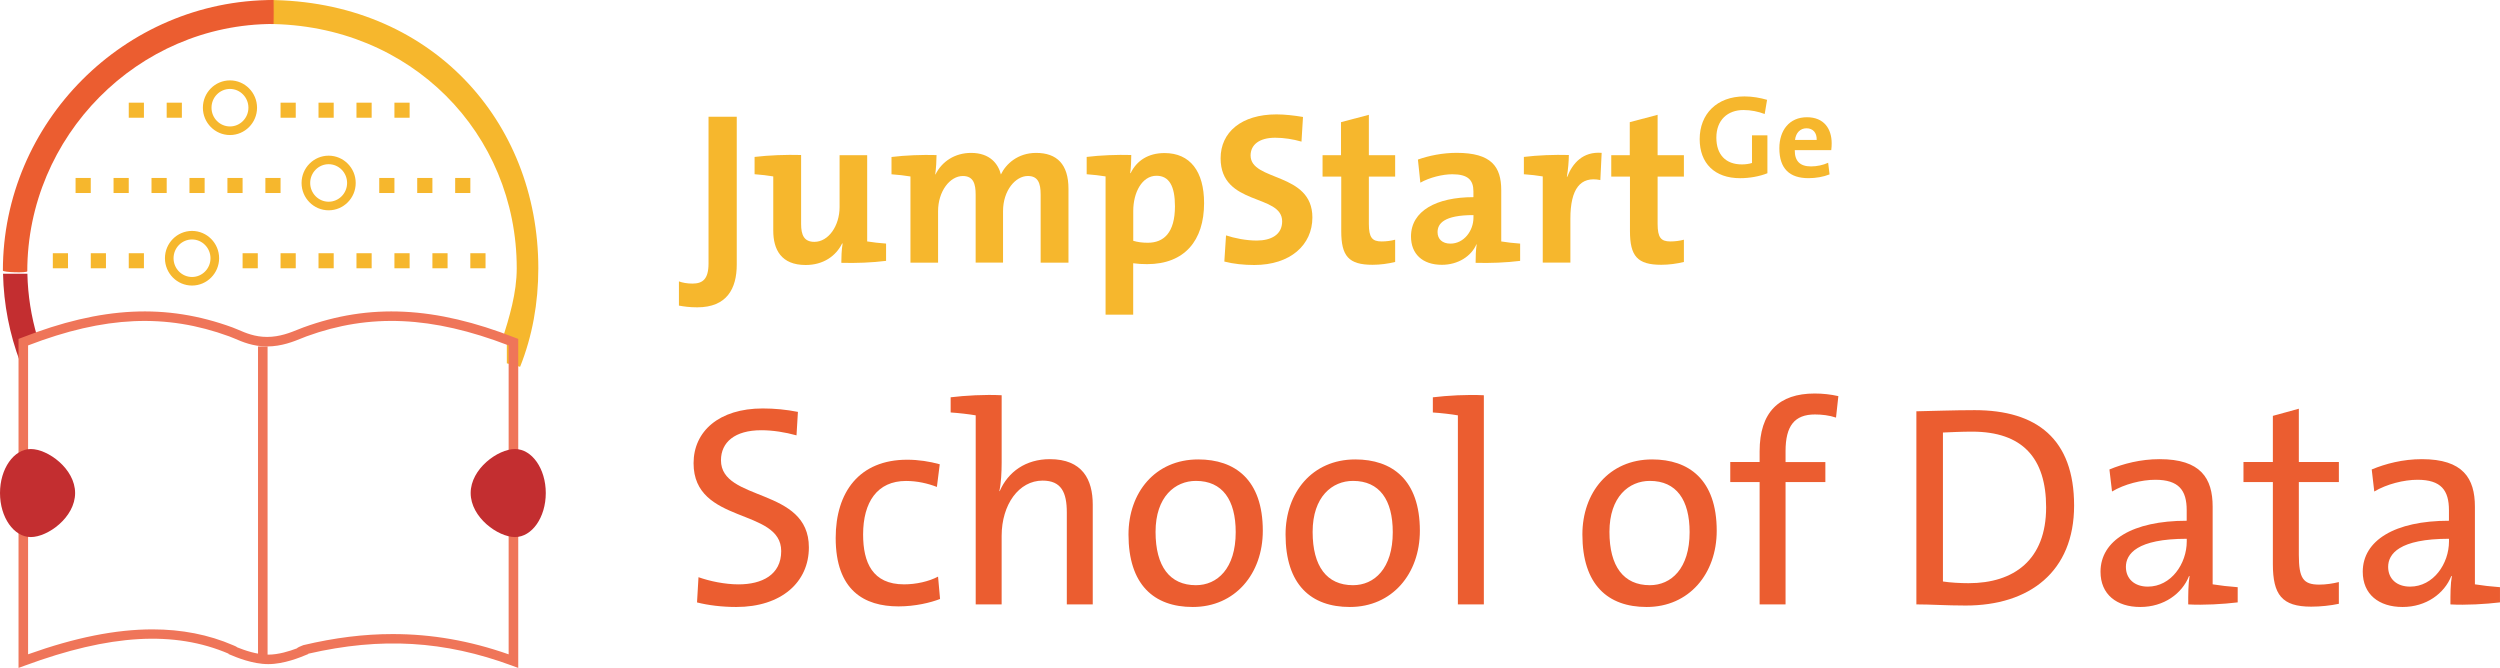
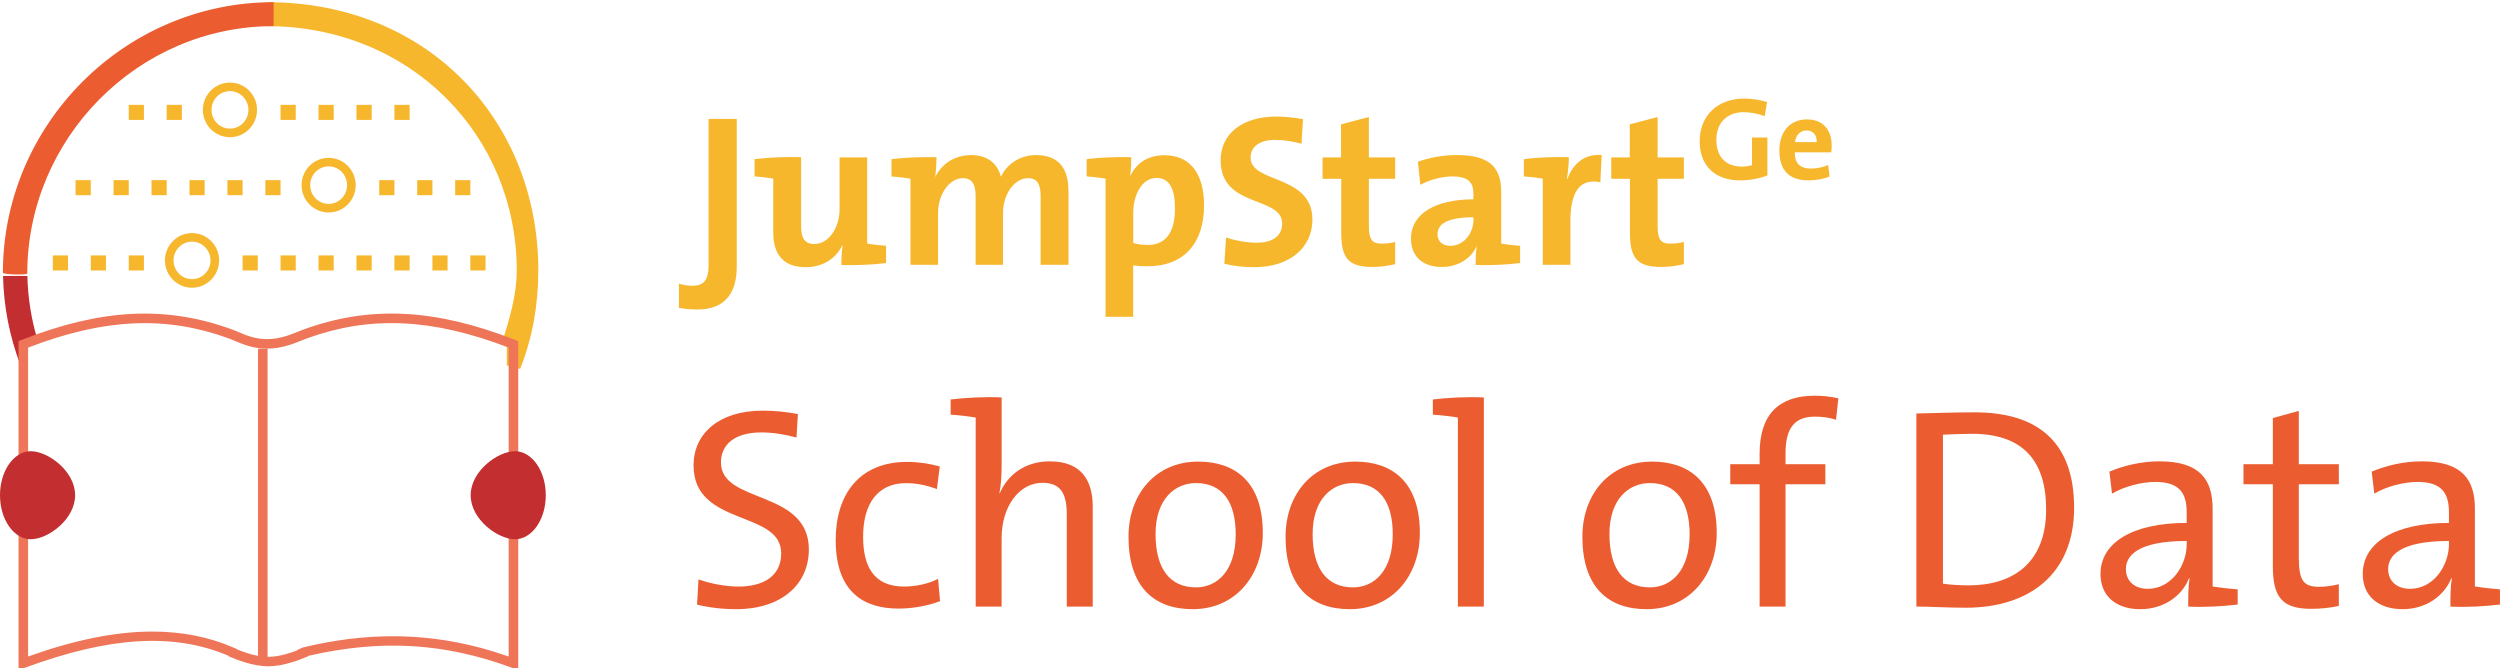
- <svg xmlns="http://www.w3.org/2000/svg" version="1.1" id="Layer_1" x="0px" y="0px" width="131px" height="35px" viewBox="28 7.5 131 35" enable-background="new 28 7.5 131 35" xml:space="preserve">
+ <svg xmlns="http://www.w3.org/2000/svg" version="1.1" id="Layer_1" x="0px" y="0px" width="131px" height="35px" viewBox="0 0 131 35" enable-background="new 0 0 131 35" xml:space="preserve">
  <g>
    <g>
      <g>
        <g>
-           <path fill="#F6B72D" d="M64.535,23.604c-0.413,0-0.698-0.044-0.959-0.09v-1.269c0.183,0.069,0.433,0.115,0.707,0.115      c0.535,0,0.844-0.229,0.844-1.054v-7.689h1.479v7.745C66.606,22.619,66.092,23.604,64.535,23.604z" />
-           <path fill="#F6B72D" d="M72.085,21.272c0-0.261,0.012-0.688,0.068-1.007l-0.023-0.011c-0.331,0.667-0.991,1.132-1.914,1.132      c-1.287,0-1.697-0.815-1.697-1.801v-2.841c-0.272-0.046-0.649-0.092-0.979-0.115v-0.906c0.752-0.09,1.652-0.123,2.438-0.101      v3.612c0,0.588,0.159,0.939,0.695,0.939c0.74,0,1.321-0.838,1.321-1.823v-2.717h1.446v4.518c0.274,0.044,0.66,0.091,0.99,0.113      v0.905C73.714,21.261,72.837,21.295,72.085,21.272z" />
-           <path fill="#F6B72D" d="M82.53,21.261v-3.566c0-0.6-0.137-0.973-0.671-0.973c-0.638,0-1.3,0.748-1.3,1.845v2.695h-1.435v-3.566      c0-0.555-0.114-0.973-0.672-0.973c-0.671,0-1.297,0.792-1.297,1.845v2.695h-1.447v-4.516c-0.274-0.046-0.66-0.092-0.993-0.114      v-0.907c0.719-0.09,1.607-0.122,2.36-0.101c0,0.271-0.024,0.691-0.069,1.018h0.012c0.341-0.689,1.024-1.131,1.868-1.131      c1.002,0,1.425,0.589,1.561,1.131c0.262-0.553,0.888-1.131,1.845-1.131c1.093,0,1.696,0.6,1.696,1.88v3.871h-1.457v0H82.53z" />
-           <path fill="#F6B72D" d="M84.942,16.63v-0.907c0.718-0.089,1.585-0.122,2.336-0.101c0,0.281-0.012,0.657-0.056,0.951h0.023      c0.319-0.657,0.922-1.053,1.776-1.053c1.343,0,2.073,0.962,2.073,2.626c0,1.958-1.024,3.195-2.985,3.195      c-0.273,0-0.49-0.013-0.73-0.047v2.695h-1.447v-7.245C85.662,16.699,85.274,16.653,84.942,16.63z M88.601,16.71      c-0.763,0-1.219,0.883-1.219,1.845v1.563c0.227,0.068,0.467,0.102,0.762,0.102c0.834,0,1.424-0.521,1.424-1.913      C89.568,17.253,89.263,16.71,88.601,16.71z" />
-           <path fill="#F6B72D" d="M93.726,21.386c-0.548,0-1.095-0.057-1.571-0.181l0.089-1.371c0.434,0.146,1.049,0.271,1.608,0.271      c0.751,0,1.333-0.304,1.333-1.006c0-1.46-3.225-0.792-3.225-3.306c0-1.359,1.083-2.299,2.929-2.299      c0.432,0,0.932,0.057,1.388,0.135l-0.079,1.292c-0.432-0.125-0.909-0.204-1.379-0.204c-0.854,0-1.288,0.385-1.288,0.929      c0,1.371,3.238,0.86,3.238,3.25C96.769,20.332,95.615,21.386,93.726,21.386z" />
-           <path fill="#F6B72D" d="M99.922,21.375c-1.254,0-1.641-0.454-1.641-1.767v-2.854h-0.979v-1.121h0.967v-1.732l1.459-0.385v2.117      h1.378v1.121h-1.378v2.469c0,0.726,0.172,0.929,0.672,0.929c0.238,0,0.501-0.035,0.706-0.092v1.167      C100.741,21.317,100.323,21.375,99.922,21.375z" />
-           <path fill="#F6B72D" d="M105.322,21.272c0-0.327,0.01-0.667,0.055-0.962l-0.011-0.011c-0.273,0.633-0.97,1.077-1.812,1.077      c-1.025,0-1.618-0.578-1.618-1.484c0-1.349,1.345-2.061,3.271-2.061v-0.306c0-0.589-0.285-0.894-1.105-0.894      c-0.513,0-1.197,0.17-1.676,0.441l-0.127-1.211c0.57-0.204,1.299-0.352,2.029-0.352c1.824,0,2.337,0.725,2.337,1.959v2.684      c0.271,0.045,0.659,0.09,0.99,0.113v0.905C106.938,21.261,106.062,21.295,105.322,21.272z M105.209,18.771      c-1.538,0-1.881,0.44-1.881,0.894c0,0.361,0.249,0.601,0.672,0.601c0.718,0,1.209-0.68,1.209-1.36V18.771z" />
-           <path fill="#F6B72D" d="M110.103,16.766h0.021c0.276-0.714,0.822-1.334,1.803-1.257l-0.069,1.426      c-1.049-0.215-1.57,0.464-1.57,2.027v2.298h-1.448v-4.516c-0.274-0.046-0.659-0.092-0.989-0.114v-0.907      c0.715-0.09,1.596-0.122,2.357-0.101C110.206,15.917,110.172,16.37,110.103,16.766z" />
-           <path fill="#F6B72D" d="M115.051,21.375c-1.252,0-1.641-0.454-1.641-1.767v-2.854h-0.98v-1.121h0.97v-1.732l1.459-0.385v2.117      h1.377v1.121h-1.377v2.469c0,0.726,0.171,0.929,0.673,0.929c0.238,0,0.5-0.035,0.704-0.092v1.167      C115.871,21.317,115.45,21.375,115.051,21.375z" />
+           <path fill="#F6B72D" d="M36.535,16.218c-0.413,0-0.698-0.043-0.959-0.09v-1.269c0.183,0.069,0.433,0.114,0.707,0.114      c0.535,0,0.844-0.229,0.844-1.053V6.231h1.479v7.744C38.605,15.233,38.092,16.218,36.535,16.218z" />
+           <path fill="#F6B72D" d="M44.085,13.886c0-0.261,0.013-0.688,0.067-1.006l-0.022-0.012C43.799,13.535,43.139,14,42.216,14      c-1.286,0-1.696-0.814-1.696-1.801V9.358c-0.272-0.046-0.649-0.092-0.979-0.115V8.337c0.752-0.09,1.651-0.123,2.438-0.101v3.612      c0,0.588,0.158,0.938,0.694,0.938c0.74,0,1.321-0.838,1.321-1.823V8.247h1.445v4.518c0.274,0.045,0.66,0.092,0.99,0.113v0.905      C45.714,13.875,44.837,13.909,44.085,13.886z" />
+           <path fill="#F6B72D" d="M54.529,13.875v-3.566c0-0.6-0.137-0.973-0.67-0.973c-0.639,0-1.301,0.748-1.301,1.844v2.695h-1.435      v-3.565c0-0.555-0.114-0.973-0.672-0.973c-0.671,0-1.298,0.792-1.298,1.845v2.694h-1.446V9.361      c-0.274-0.046-0.66-0.092-0.993-0.114V8.34c0.719-0.09,1.607-0.122,2.36-0.101c0,0.271-0.024,0.691-0.069,1.018h0.012      c0.342-0.689,1.024-1.131,1.869-1.131c1.002,0,1.424,0.589,1.561,1.131c0.262-0.553,0.888-1.131,1.845-1.131      c1.093,0,1.696,0.6,1.696,1.88v3.871h-1.457l0,0h-0.002V13.875z" />
+           <path fill="#F6B72D" d="M56.941,9.244V8.337c0.719-0.089,1.586-0.122,2.336-0.101c0,0.281-0.012,0.657-0.055,0.951h0.022      c0.319-0.657,0.922-1.053,1.776-1.053c1.343,0,2.072,0.962,2.072,2.626c0,1.957-1.023,3.194-2.984,3.194      c-0.273,0-0.49-0.013-0.73-0.047v2.695h-1.447V9.358C57.662,9.313,57.273,9.267,56.941,9.244z M60.602,9.324      c-0.764,0-1.22,0.883-1.22,1.845v1.563c0.228,0.067,0.468,0.102,0.763,0.102c0.834,0,1.424-0.521,1.424-1.913      C61.568,9.867,61.264,9.324,60.602,9.324z" />
+           <path fill="#F6B72D" d="M65.727,14c-0.549,0-1.096-0.057-1.572-0.181l0.09-1.371c0.434,0.146,1.049,0.271,1.607,0.271      c0.752,0,1.334-0.305,1.334-1.006c0-1.46-3.226-0.793-3.226-3.307c0-1.359,1.083-2.299,2.929-2.299      c0.432,0,0.932,0.057,1.389,0.135l-0.079,1.292c-0.433-0.125-0.909-0.204-1.38-0.204c-0.854,0-1.287,0.385-1.287,0.929      c0,1.371,3.238,0.86,3.238,3.25C68.77,12.946,67.615,14,65.727,14z" />
+           <path fill="#F6B72D" d="M71.922,13.989c-1.254,0-1.641-0.454-1.641-1.768V9.368h-0.979V8.247h0.968V6.515l1.459-0.385v2.117      h1.377v1.121h-1.377v2.469c0,0.727,0.172,0.93,0.672,0.93c0.238,0,0.5-0.035,0.705-0.092v1.166      C72.741,13.931,72.323,13.989,71.922,13.989z" />
+           <path fill="#F6B72D" d="M77.322,13.886c0-0.326,0.01-0.666,0.055-0.961l-0.011-0.012c-0.273,0.633-0.97,1.077-1.812,1.077      c-1.025,0-1.619-0.578-1.619-1.483c0-1.35,1.346-2.062,3.271-2.062v-0.306c0-0.589-0.285-0.894-1.105-0.894      c-0.513,0-1.196,0.17-1.676,0.441l-0.127-1.211c0.57-0.204,1.299-0.352,2.029-0.352c1.824,0,2.337,0.725,2.337,1.959v2.685      c0.271,0.045,0.659,0.09,0.989,0.113v0.904C78.938,13.875,78.062,13.909,77.322,13.886z M77.209,11.386      c-1.538,0-1.881,0.439-1.881,0.894c0,0.36,0.249,0.601,0.672,0.601c0.718,0,1.209-0.68,1.209-1.359V11.386z" />
+           <path fill="#F6B72D" d="M82.104,9.38h0.021c0.276-0.714,0.821-1.334,1.803-1.257l-0.069,1.426      c-1.049-0.215-1.569,0.464-1.569,2.027v2.298H80.84V9.358c-0.273-0.046-0.658-0.092-0.988-0.114V8.337      c0.715-0.09,1.596-0.122,2.356-0.101C82.206,8.531,82.172,8.984,82.104,9.38z" />
+           <path fill="#F6B72D" d="M87.051,13.989c-1.252,0-1.641-0.454-1.641-1.768V9.368h-0.98V8.247H85.4V6.515l1.459-0.385v2.117h1.377      v1.121h-1.377v2.469c0,0.727,0.171,0.93,0.673,0.93c0.237,0,0.5-0.035,0.704-0.092v1.166      C87.871,13.931,87.45,13.989,87.051,13.989z" />
        </g>
      </g>
-       <path fill="#F6B72D" d="M120.47,13.474c-0.337-0.128-0.721-0.209-1.111-0.209c-0.827,0-1.422,0.519-1.422,1.449    c0,0.882,0.484,1.401,1.335,1.401c0.198,0,0.371-0.025,0.533-0.074v-1.449h0.807v1.986c-0.417,0.166-0.931,0.259-1.432,0.259    c-1.328,0-2.117-0.777-2.117-2.047c0-1.309,0.893-2.238,2.346-2.238c0.415,0,0.822,0.073,1.185,0.179L120.47,13.474z" />
-       <path fill="#F6B72D" d="M123.957,15.368h-1.911c-0.006,0.574,0.276,0.852,0.85,0.852c0.305,0,0.634-0.068,0.899-0.191l0.074,0.609    c-0.328,0.131-0.72,0.198-1.104,0.198c-0.98,0-1.527-0.487-1.527-1.566c0-0.938,0.521-1.627,1.446-1.627    c0.897,0,1.296,0.61,1.296,1.368C123.98,15.115,123.975,15.239,123.957,15.368z M122.66,14.222c-0.329,0-0.559,0.241-0.601,0.611    h1.136C123.206,14.45,122.996,14.222,122.66,14.222z" />
+       <path fill="#F6B72D" d="M92.47,6.088c-0.337-0.128-0.721-0.209-1.11-0.209c-0.827,0-1.422,0.519-1.422,1.449    c0,0.882,0.483,1.401,1.334,1.401c0.198,0,0.371-0.025,0.533-0.074V7.206h0.807v1.986c-0.416,0.166-0.93,0.259-1.432,0.259    c-1.328,0-2.117-0.777-2.117-2.047c0-1.309,0.894-2.238,2.347-2.238c0.415,0,0.821,0.073,1.185,0.179L92.47,6.088z" />
+       <path fill="#F6B72D" d="M95.957,7.982h-1.911c-0.006,0.574,0.276,0.852,0.851,0.852c0.305,0,0.634-0.068,0.898-0.19l0.074,0.608    c-0.328,0.131-0.721,0.198-1.104,0.198c-0.98,0-1.527-0.487-1.527-1.566c0-0.938,0.521-1.627,1.445-1.627    c0.897,0,1.297,0.61,1.297,1.368C95.98,7.729,95.975,7.854,95.957,7.982z M94.66,6.836c-0.329,0-0.559,0.241-0.602,0.611h1.137    C95.206,7.064,94.996,6.836,94.66,6.836z" />
    </g>
    <g>
      <g>
-         <path fill="#EB5D30" d="M66.58,39.306c-0.742,0-1.466-0.089-2.056-0.239l0.077-1.322c0.589,0.21,1.389,0.376,2.099,0.376     c1.223,0,2.235-0.496,2.235-1.743c0-2.28-4.592-1.381-4.592-4.606c0-1.666,1.329-2.869,3.625-2.869c0.62,0,1.238,0.06,1.843,0.18     l-0.074,1.23c-0.59-0.164-1.24-0.269-1.844-0.269c-1.39,0-2.114,0.631-2.114,1.574c0,2.192,4.606,1.396,4.606,4.564     C70.386,38,68.952,39.306,66.58,39.306z" />
-         <path fill="#EB5D30" d="M75.082,39.275c-1.797,0-3.292-0.841-3.292-3.586c0-2.404,1.239-4.1,3.747-4.1     c0.589,0,1.179,0.092,1.706,0.239l-0.15,1.188c-0.468-0.183-1.028-0.314-1.616-0.314c-1.51,0-2.25,1.109-2.25,2.805     c0,1.456,0.482,2.613,2.144,2.613c0.634,0,1.298-0.15,1.783-0.405l0.105,1.171C76.759,39.08,75.959,39.275,75.082,39.275z" />
-         <path fill="#EB5D30" d="M77.814,29.113v-0.795c0.755-0.092,1.797-0.153,2.673-0.107v3.529c0,0.479-0.03,1.094-0.12,1.485     l0.015,0.017c0.439-1.023,1.375-1.682,2.628-1.682c1.708,0,2.25,1.066,2.25,2.386v5.225h-1.359v-4.819     c0-1.051-0.288-1.668-1.27-1.668c-1.237,0-2.145,1.246-2.145,2.9v3.587h-1.359v-9.907C78.767,29.202,78.252,29.143,77.814,29.113     z" />
-         <path fill="#EB5D30" d="M90.5,39.306c-2.038,0-3.367-1.172-3.367-3.799c0-2.189,1.389-3.933,3.655-3.933     c1.919,0,3.383,1.053,3.383,3.739C94.171,37.564,92.722,39.306,90.5,39.306z M90.666,32.699c-1.087,0-2.115,0.825-2.115,2.673     c0,1.803,0.743,2.792,2.115,2.792c1.119,0,2.085-0.871,2.085-2.778C92.751,33.69,92.055,32.699,90.666,32.699z" />
-         <path fill="#EB5D30" d="M98.732,39.306c-2.039,0-3.369-1.172-3.369-3.799c0-2.189,1.389-3.933,3.654-3.933     c1.918,0,3.384,1.053,3.384,3.739C102.401,37.564,100.952,39.306,98.732,39.306z M98.897,32.699     c-1.087,0-2.115,0.825-2.115,2.673c0,1.803,0.741,2.792,2.115,2.792c1.117,0,2.084-0.871,2.084-2.778     C100.981,33.69,100.286,32.699,98.897,32.699z" />
-         <path fill="#EB5D30" d="M105.753,39.171h-1.36v-9.907c-0.362-0.062-0.876-0.121-1.312-0.15v-0.795     c0.755-0.092,1.798-0.153,2.673-0.107V39.171z" />
-         <path fill="#EB5D30" d="M114.285,39.306c-2.04,0-3.368-1.172-3.368-3.799c0-2.189,1.389-3.933,3.656-3.933     c1.917,0,3.383,1.053,3.383,3.739C117.956,37.564,116.506,39.306,114.285,39.306z M114.452,32.699     c-1.09,0-2.117,0.825-2.117,2.673c0,1.803,0.741,2.792,2.117,2.792c1.117,0,2.084-0.871,2.084-2.778     C116.536,33.69,115.842,32.699,114.452,32.699z" />
-         <path fill="#EB5D30" d="M124.207,29.382c-0.348-0.118-0.74-0.164-1.104-0.164c-1.071,0-1.54,0.6-1.54,1.921v0.572h2.086v1.05     h-2.086v6.41h-1.359v-6.41h-1.538v-1.052h1.538v-0.554c0-2.058,1.013-3.035,2.885-3.035c0.425,0,0.833,0.045,1.241,0.137     L124.207,29.382z" />
-         <path fill="#EB5D30" d="M131.002,39.23c-1.028,0-1.828-0.06-2.584-0.06V29.052c0.784-0.014,1.933-0.06,3.053-0.06     c3.263,0,5.212,1.516,5.212,4.999C136.683,37.46,134.34,39.23,131.002,39.23z M131.334,30.118c-0.527,0-1.147,0.029-1.524,0.046     v7.806c0.377,0.06,0.936,0.089,1.343,0.089c2.388,0,4.064-1.23,4.064-3.976C135.217,31.499,133.977,30.118,131.334,30.118z" />
-         <path fill="#EB5D30" d="M142.662,39.171c0-0.526,0-1.066,0.072-1.485h-0.029c-0.361,0.916-1.313,1.62-2.555,1.62     c-1.24,0-2.083-0.661-2.083-1.846c0-1.639,1.676-2.673,4.516-2.673v-0.554c0-1.037-0.408-1.593-1.646-1.593     c-0.71,0-1.615,0.226-2.267,0.615l-0.136-1.155c0.726-0.301,1.631-0.54,2.629-0.54c2.16,0,2.78,1.005,2.78,2.49v4.069     c0.361,0.06,0.874,0.119,1.312,0.15v0.796C144.502,39.157,143.461,39.217,142.662,39.171z M142.586,35.732     c-2.613,0-3.189,0.798-3.189,1.472c0,0.629,0.455,1.035,1.148,1.035c1.224,0,2.041-1.201,2.041-2.37V35.732z" />
-         <path fill="#EB5D30" d="M149.107,39.289c-1.539,0-2.009-0.629-2.009-2.237v-4.291h-1.54v-1.052h1.54v-2.418l1.361-0.374v2.792     h2.098v1.052h-2.098v3.812c0,1.23,0.226,1.561,1.07,1.561c0.349,0,0.727-0.059,1.027-0.134v1.139     C150.136,39.23,149.592,39.289,149.107,39.289z" />
-         <path fill="#EB5D30" d="M156.402,39.171c0-0.526,0-1.066,0.076-1.485h-0.031c-0.363,0.916-1.315,1.62-2.553,1.62     c-1.239,0-2.086-0.661-2.086-1.846c0-1.639,1.678-2.673,4.517-2.673v-0.554c0-1.037-0.408-1.593-1.647-1.593     c-0.71,0-1.616,0.226-2.266,0.615l-0.134-1.155c0.723-0.301,1.631-0.54,2.628-0.54c2.159,0,2.779,1.005,2.779,2.49v4.069     c0.362,0.06,0.876,0.119,1.314,0.15v0.796C158.244,39.157,157.203,39.217,156.402,39.171z M156.327,35.732     c-2.614,0-3.188,0.798-3.188,1.472c0,0.629,0.454,1.035,1.148,1.035c1.225,0,2.04-1.201,2.04-2.37V35.732z" />
+         <path fill="#EB5D30" d="M38.58,31.921c-0.742,0-1.466-0.09-2.056-0.24l0.077-1.321c0.589,0.21,1.389,0.376,2.099,0.376     c1.223,0,2.235-0.496,2.235-1.743c0-2.28-4.593-1.381-4.593-4.606c0-1.666,1.329-2.869,3.625-2.869     c0.62,0,1.238,0.061,1.843,0.181l-0.074,1.229c-0.59-0.164-1.239-0.269-1.844-0.269c-1.39,0-2.114,0.631-2.114,1.574     c0,2.192,4.606,1.396,4.606,4.563C42.386,30.614,40.952,31.921,38.58,31.921z" />
+         <path fill="#EB5D30" d="M47.082,31.89c-1.797,0-3.292-0.842-3.292-3.586c0-2.404,1.239-4.101,3.747-4.101     c0.589,0,1.179,0.093,1.706,0.239l-0.15,1.188c-0.468-0.183-1.028-0.313-1.616-0.313c-1.51,0-2.25,1.108-2.25,2.805     c0,1.456,0.482,2.613,2.145,2.613c0.634,0,1.298-0.15,1.783-0.405l0.104,1.171C48.759,31.694,47.959,31.89,47.082,31.89z" />
+         <path fill="#EB5D30" d="M49.814,21.728v-0.795c0.754-0.092,1.797-0.153,2.672-0.107v3.529c0,0.479-0.029,1.094-0.119,1.484     l0.015,0.018c0.438-1.023,1.375-1.682,2.628-1.682c1.708,0,2.25,1.065,2.25,2.386v5.225H55.9v-4.819     c0-1.051-0.287-1.668-1.27-1.668c-1.236,0-2.145,1.246-2.145,2.9v3.587h-1.359v-9.907C50.768,21.816,50.252,21.757,49.814,21.728     z" />
+         <path fill="#EB5D30" d="M62.5,31.921c-2.038,0-3.367-1.173-3.367-3.8c0-2.188,1.389-3.933,3.655-3.933     c1.919,0,3.383,1.053,3.383,3.738C66.171,30.179,64.723,31.921,62.5,31.921z M62.666,25.313c-1.087,0-2.115,0.824-2.115,2.673     c0,1.803,0.743,2.792,2.115,2.792c1.119,0,2.085-0.871,2.085-2.778C64.751,26.304,64.055,25.313,62.666,25.313z" />
+         <path fill="#EB5D30" d="M70.732,31.921c-2.039,0-3.369-1.173-3.369-3.8c0-2.188,1.389-3.933,3.654-3.933     c1.918,0,3.383,1.053,3.383,3.738C74.4,30.179,72.952,31.921,70.732,31.921z M70.896,25.313c-1.086,0-2.114,0.824-2.114,2.673     c0,1.803,0.741,2.792,2.114,2.792c1.117,0,2.084-0.871,2.084-2.778C72.98,26.304,72.286,25.313,70.896,25.313z" />
+         <path fill="#EB5D30" d="M77.753,31.785h-1.36v-9.907c-0.361-0.062-0.875-0.121-1.312-0.149v-0.796     c0.755-0.092,1.798-0.152,2.673-0.106L77.753,31.785L77.753,31.785z" />
+         <path fill="#EB5D30" d="M86.285,31.921c-2.04,0-3.368-1.173-3.368-3.8c0-2.188,1.39-3.933,3.656-3.933     c1.917,0,3.383,1.053,3.383,3.738C89.956,30.179,88.506,31.921,86.285,31.921z M86.452,25.313c-1.091,0-2.117,0.824-2.117,2.673     c0,1.803,0.741,2.792,2.117,2.792c1.116,0,2.084-0.871,2.084-2.778C88.536,26.304,87.842,25.313,86.452,25.313z" />
+         <path fill="#EB5D30" d="M96.207,21.996c-0.348-0.118-0.74-0.164-1.104-0.164c-1.071,0-1.541,0.601-1.541,1.921v0.572h2.086v1.05     h-2.086v6.41h-1.358v-6.41h-1.538v-1.052h1.538V23.77c0-2.058,1.013-3.035,2.885-3.035c0.425,0,0.833,0.045,1.241,0.137     L96.207,21.996z" />
+         <path fill="#EB5D30" d="M103.002,31.845c-1.027,0-1.828-0.061-2.584-0.061V21.666c0.784-0.014,1.934-0.06,3.053-0.06     c3.264,0,5.213,1.516,5.213,4.999C108.684,30.074,106.34,31.845,103.002,31.845z M103.334,22.732     c-0.527,0-1.146,0.028-1.523,0.046v7.806c0.377,0.061,0.936,0.089,1.342,0.089c2.389,0,4.064-1.229,4.064-3.976     C107.217,24.113,105.977,22.732,103.334,22.732z" />
+         <path fill="#EB5D30" d="M114.662,31.785c0-0.526,0-1.065,0.072-1.485h-0.029c-0.361,0.916-1.312,1.621-2.555,1.621     c-1.24,0-2.084-0.662-2.084-1.847c0-1.639,1.677-2.673,4.517-2.673v-0.555c0-1.036-0.408-1.592-1.646-1.592     c-0.711,0-1.615,0.226-2.268,0.614l-0.136-1.155c0.726-0.301,1.631-0.539,2.629-0.539c2.16,0,2.78,1.004,2.78,2.489v4.069     c0.361,0.06,0.873,0.119,1.312,0.15v0.795C116.502,31.771,115.461,31.831,114.662,31.785z M114.586,28.347     c-2.613,0-3.189,0.798-3.189,1.472c0,0.629,0.455,1.035,1.148,1.035c1.225,0,2.041-1.201,2.041-2.37V28.347z" />
+         <path fill="#EB5D30" d="M121.107,31.903c-1.539,0-2.01-0.629-2.01-2.237v-4.291h-1.539v-1.052h1.539v-2.418l1.361-0.374v2.792     h2.098v1.052h-2.098v3.812c0,1.229,0.227,1.561,1.07,1.561c0.349,0,0.727-0.059,1.027-0.134v1.139     C122.136,31.845,121.592,31.903,121.107,31.903z" />
+         <path fill="#EB5D30" d="M128.402,31.785c0-0.526,0-1.065,0.076-1.485h-0.031c-0.363,0.916-1.315,1.621-2.553,1.621     c-1.239,0-2.086-0.662-2.086-1.847c0-1.639,1.678-2.673,4.517-2.673v-0.555c0-1.036-0.408-1.592-1.647-1.592     c-0.71,0-1.615,0.226-2.266,0.614l-0.135-1.155c0.724-0.301,1.632-0.539,2.629-0.539c2.158,0,2.779,1.004,2.779,2.489v4.069     c0.361,0.06,0.875,0.119,1.313,0.15v0.795C130.244,31.771,129.203,31.831,128.402,31.785z M128.327,28.347     c-2.614,0-3.188,0.798-3.188,1.472c0,0.629,0.454,1.035,1.148,1.035c1.225,0,2.04-1.201,2.04-2.37V28.347L128.327,28.347z" />
      </g>
    </g>
    <g>
      <g>
-         <path fill="none" d="M40.047,41.579c0.01,0.005,0.03,0.012,0.043,0.019C40.369,41.709,40.047,41.579,40.047,41.579z" />
-         <path fill="none" d="M44.079,41.582c0.001,0,0.006-0.003,0.007-0.005C44.086,41.579,43.504,41.808,44.079,41.582z" />
-         <path fill="#F6B72D" d="M42.021,8.757L42.021,8.757c7.521,0.015,13.056,5.75,13.056,12.8c0,1.308-0.389,2.565-0.76,3.753     c0.142,0.053,0.241,0.104,0.241,0.162c0,0.355,0,0.711,0,1.066l0.696,0.181c0.639-1.6,0.954-3.341,0.954-5.162     c0-7.739-5.662-14.038-14.186-14.057L42.021,8.757L42.021,8.757L42.021,8.757z" />
-         <path fill="#EB5D30" d="M29.43,21.713c0-7.058,5.782-12.957,12.902-12.957c0.006,0,0.01-1.256,0-1.256     c-7.819,0-14.181,6.427-14.181,14.177C28.151,21.774,29.43,21.81,29.43,21.713z" />
-         <path fill="#EB5D30" d="M42.349,8.757c0.003,0,0.007,0,0.01,0V7.5c-0.002,0-0.006,0-0.01,0V8.757z" />
-         <path fill="#C32E30" d="M29.947,25.135c-0.308-1.048-0.487-2.15-0.512-3.29h-1.276c0.034,1.62,0.348,3.172,0.891,4.616     c0-0.33,0-0.661,0-0.991C29.35,25.35,29.649,25.24,29.947,25.135z" />
-         <rect x="54.712" y="25.984" fill="none" width="0.001" height="0.803" />
+         <path fill="none" d="M12.047,34.193c0.01,0.005,0.03,0.012,0.043,0.019C12.369,34.323,12.047,34.193,12.047,34.193z" />
+         <path fill="none" d="M16.079,34.196c0.001,0,0.006-0.003,0.007-0.005C16.086,34.193,15.504,34.423,16.079,34.196z" />
+         <path fill="#F6B72D" d="M14.021,1.371L14.021,1.371c7.521,0.015,13.056,5.75,13.056,12.8c0,1.309-0.389,2.565-0.76,3.754     c0.142,0.053,0.241,0.104,0.241,0.162c0,0.354,0,0.711,0,1.065l0.696,0.181c0.639-1.6,0.954-3.341,0.954-5.162     c0-7.739-5.662-14.038-14.186-14.057L14.021,1.371L14.021,1.371L14.021,1.371z" />
+         <path fill="#EB5D30" d="M1.43,14.327C1.43,7.27,7.212,1.37,14.332,1.37c0.006,0,0.01-1.256,0-1.256     c-7.819,0-14.181,6.427-14.181,14.177C0.151,14.388,1.43,14.425,1.43,14.327z" />
+         <path fill="#EB5D30" d="M14.349,1.371c0.003,0,0.007,0,0.01,0V0.114c-0.002,0-0.006,0-0.01,0V1.371z" />
+         <path fill="#C32E30" d="M1.947,17.749c-0.308-1.048-0.487-2.15-0.512-3.29H0.159c0.034,1.62,0.348,3.173,0.891,4.616     c0-0.33,0-0.661,0-0.991C1.35,17.964,1.649,17.854,1.947,17.749z" />
+         <rect x="26.712" y="18.599" fill="none" width="0.001" height="0.803" />
      </g>
      <g>
-         <path fill="#EF7559" d="M28.971,42.5V25.26l0.159-0.062c4.207-1.647,7.579-1.809,11.055-0.54c0.089,0.032,0.188,0.074,0.3,0.122     c0.387,0.167,0.871,0.375,1.511,0.375c0.665,0,1.225-0.228,1.634-0.394c0.098-0.041,0.187-0.075,0.264-0.103     c3.475-1.27,6.899-1.105,11.103,0.54l0.159,0.062V42.5l-0.337-0.125c-3.523-1.299-6.831-1.504-10.669-0.62l0.006,0.016     l-0.092,0.037c-0.322,0.134-1.179,0.492-2.006,0.492c-0.825,0-1.671-0.355-1.99-0.49l-0.095-0.039l0.007-0.018     c-2.848-1.217-6.213-1.023-10.67,0.622L28.971,42.5z M40.434,41.422c0.364,0.146,1.014,0.381,1.622,0.381     c0.54,0,1.113-0.183,1.494-0.326c0.064-0.062,0.181-0.106,0.343-0.171c1.664-0.394,3.185-0.581,4.682-0.581     c2.049,0,4.041,0.347,6.078,1.062V25.6c-4.015-1.542-7.271-1.687-10.589-0.476c-0.073,0.027-0.154,0.06-0.245,0.097     c-0.423,0.172-1.061,0.433-1.825,0.433c-0.744,0-1.302-0.242-1.71-0.418c-0.102-0.042-0.191-0.082-0.273-0.11     c-3.317-1.211-6.524-1.069-10.539,0.474v16.185c2.461-0.879,4.598-1.306,6.52-1.306c1.528,0,2.947,0.278,4.221,0.83     C40.296,41.343,40.376,41.374,40.434,41.422z" />
+         <path fill="#EF7559" d="M0.971,35.114v-17.24l0.159-0.062c4.207-1.647,7.579-1.81,11.055-0.54c0.089,0.031,0.188,0.074,0.3,0.122     c0.387,0.167,0.871,0.375,1.511,0.375c0.665,0,1.225-0.229,1.634-0.395c0.098-0.041,0.187-0.075,0.264-0.103     c3.475-1.271,6.899-1.105,11.103,0.54l0.159,0.062v17.24l-0.337-0.125c-3.523-1.299-6.831-1.504-10.669-0.62l0.006,0.017     l-0.092,0.037c-0.322,0.133-1.179,0.491-2.006,0.491c-0.825,0-1.671-0.354-1.99-0.489l-0.095-0.039l0.007-0.019     c-2.848-1.217-6.213-1.022-10.67,0.622L0.971,35.114z M12.434,34.036c0.364,0.146,1.014,0.381,1.622,0.381     c0.54,0,1.113-0.183,1.494-0.326c0.064-0.062,0.181-0.105,0.343-0.17c1.664-0.395,3.185-0.582,4.682-0.582     c2.049,0,4.041,0.348,6.078,1.062V18.214c-4.015-1.541-7.271-1.687-10.589-0.476c-0.073,0.026-0.154,0.06-0.245,0.097     c-0.423,0.172-1.061,0.434-1.825,0.434c-0.744,0-1.302-0.242-1.71-0.418c-0.102-0.043-0.191-0.082-0.273-0.11     c-3.317-1.211-6.524-1.069-10.539,0.474v16.186c2.461-0.879,4.598-1.307,6.52-1.307c1.528,0,2.947,0.278,4.221,0.83     C12.296,33.957,12.376,33.988,12.434,34.036z" />
      </g>
-       <rect x="41.52" y="25.654" fill="#EF7559" width="0.501" height="16.518" />
-       <path fill="#C32E30" d="M56.599,33.335c0,1.274-0.722,2.307-1.614,2.307c-0.89,0-2.322-1.032-2.322-2.307    c0-1.273,1.432-2.306,2.322-2.306C55.876,31.029,56.599,32.062,56.599,33.335z" />
-       <path fill="#C32E30" d="M31.936,33.335c0,1.274-1.43,2.307-2.322,2.307c-0.891,0-1.614-1.032-1.614-2.307    c0-1.273,0.723-2.306,1.614-2.306C30.506,31.029,31.936,32.062,31.936,33.335z" />
-       <path fill="#F6B72D" d="M49.464,13.669h-0.796v-0.789h0.796V13.669z M47.475,13.669h-0.796v-0.789h0.796V13.669z M45.486,13.669    H44.69v-0.789h0.796V13.669z M43.497,13.669h-0.796v-0.789h0.796V13.669z M37.53,13.669h-0.796v-0.789h0.796V13.669z     M35.542,13.669h-0.795v-0.789h0.795V13.669z" />
-       <path fill="#F6B72D" d="M52.646,17.614h-0.795v-0.789h0.795V17.614z M50.658,17.614h-0.796v-0.789h0.796V17.614z M48.668,17.614    h-0.796v-0.789h0.796V17.614z M42.701,17.614h-0.795v-0.789h0.795V17.614z M40.712,17.614h-0.795v-0.789h0.795V17.614z     M38.723,17.614h-0.795v-0.789h0.795L38.723,17.614L38.723,17.614z M36.735,17.614h-0.796v-0.789h0.796V17.614z M34.746,17.614    H33.95v-0.789h0.796V17.614z M32.756,17.614H31.96v-0.789h0.796L32.756,17.614L32.756,17.614z" />
-       <path fill="#F6B72D" d="M53.442,21.558h-0.797v-0.789h0.797V21.558z M51.453,21.558h-0.795v-0.789h0.795V21.558z M49.464,21.558    h-0.796v-0.789h0.796V21.558z M47.475,21.558h-0.796v-0.789h0.796V21.558z M45.486,21.558H44.69v-0.789h0.796V21.558z     M43.497,21.558h-0.796v-0.789h0.796V21.558z M41.508,21.558h-0.796v-0.789h0.796V21.558z M35.542,21.558h-0.795v-0.789h0.795    V21.558z M33.552,21.558h-0.795v-0.789h0.795V21.558L33.552,21.558z M31.563,21.558h-0.795v-0.789h0.795V21.558z" />
-       <path fill="#F6B72D" d="M40.051,14.576c-0.785,0-1.42-0.643-1.42-1.432c0-0.79,0.636-1.432,1.42-1.432    c0.781,0,1.418,0.643,1.418,1.432C41.469,13.933,40.832,14.576,40.051,14.576z M40.051,12.16c-0.535,0-0.968,0.441-0.968,0.983    c0,0.542,0.433,0.983,0.968,0.983c0.531,0,0.966-0.441,0.966-0.983C41.017,12.602,40.582,12.16,40.051,12.16z" />
-       <path fill="#F6B72D" d="M45.221,18.52c-0.783,0-1.419-0.642-1.419-1.432c0-0.79,0.637-1.431,1.419-1.431    c0.782,0,1.418,0.642,1.418,1.431C46.64,17.878,46.003,18.52,45.221,18.52z M45.221,16.104c-0.534,0-0.967,0.442-0.967,0.983    c0,0.542,0.434,0.983,0.967,0.983c0.533,0,0.967-0.441,0.967-0.983C46.188,16.546,45.754,16.104,45.221,16.104z" />
-       <path fill="#F6B72D" d="M38.062,22.463c-0.783,0-1.419-0.642-1.419-1.431c0-0.79,0.636-1.432,1.419-1.432s1.42,0.642,1.42,1.432    C39.481,21.821,38.843,22.463,38.062,22.463z M38.062,20.048c-0.533,0-0.968,0.441-0.968,0.983c0,0.543,0.435,0.983,0.968,0.983    c0.533,0,0.968-0.44,0.968-0.983C39.028,20.489,38.594,20.048,38.062,20.048z" />
+       <rect x="13.52" y="18.269" fill="#EF7559" width="0.501" height="16.518" />
+       <path fill="#C32E30" d="M28.599,25.949c0,1.274-0.722,2.308-1.614,2.308c-0.89,0-2.322-1.033-2.322-2.308    c0-1.272,1.432-2.306,2.322-2.306C27.876,23.644,28.599,24.677,28.599,25.949z" />
+       <path fill="#C32E30" d="M3.936,25.949c0,1.274-1.43,2.308-2.322,2.308C0.723,28.257,0,27.224,0,25.949    c0-1.272,0.723-2.306,1.614-2.306C2.506,23.644,3.936,24.677,3.936,25.949z" />
+       <path fill="#F6B72D" d="M21.464,6.283h-0.796V5.494h0.796V6.283z M19.475,6.283h-0.796V5.494h0.796V6.283z M17.486,6.283H16.69    V5.494h0.796V6.283z M15.497,6.283h-0.796V5.494h0.796V6.283z M9.53,6.283H8.734V5.494H9.53V6.283z M7.542,6.283H6.747V5.494    h0.795V6.283z" />
+       <path fill="#F6B72D" d="M24.646,10.229h-0.795V9.439h0.795V10.229z M22.658,10.229h-0.796V9.439h0.796V10.229z M20.668,10.229    h-0.796V9.439h0.796V10.229z M14.701,10.229h-0.795V9.439h0.795V10.229z M12.712,10.229h-0.795V9.439h0.795V10.229z     M10.723,10.229H9.928V9.439h0.795V10.229L10.723,10.229z M8.735,10.229H7.939V9.439h0.796V10.229z M6.746,10.229H5.95V9.439    h0.796V10.229z M4.756,10.229H3.96V9.439h0.796V10.229L4.756,10.229z" />
+       <path fill="#F6B72D" d="M25.442,14.173h-0.797v-0.789h0.797V14.173z M23.453,14.173h-0.795v-0.789h0.795V14.173z M21.464,14.173    h-0.796v-0.789h0.796V14.173z M19.475,14.173h-0.796v-0.789h0.796V14.173z M17.486,14.173H16.69v-0.789h0.796V14.173z     M15.497,14.173h-0.796v-0.789h0.796V14.173z M13.508,14.173h-0.796v-0.789h0.796V14.173z M7.542,14.173H6.747v-0.789h0.795    V14.173z M5.552,14.173H4.757v-0.789h0.795V14.173L5.552,14.173z M3.563,14.173H2.768v-0.789h0.795V14.173z" />
+       <path fill="#F6B72D" d="M12.051,7.19c-0.785,0-1.42-0.643-1.42-1.432c0-0.79,0.636-1.432,1.42-1.432    c0.781,0,1.418,0.643,1.418,1.432S12.832,7.19,12.051,7.19z M12.051,4.774c-0.535,0-0.968,0.441-0.968,0.983    s0.433,0.983,0.968,0.983c0.531,0,0.966-0.441,0.966-0.983C13.017,5.216,12.582,4.774,12.051,4.774z" />
+       <path fill="#F6B72D" d="M17.221,11.134c-0.783,0-1.419-0.642-1.419-1.432s0.637-1.431,1.419-1.431    c0.782,0,1.418,0.642,1.418,1.431C18.64,10.492,18.003,11.134,17.221,11.134z M17.221,8.718c-0.534,0-0.967,0.442-0.967,0.983    c0,0.542,0.434,0.983,0.967,0.983c0.533,0,0.967-0.441,0.967-0.983C18.188,9.16,17.754,8.718,17.221,8.718z" />
+       <path fill="#F6B72D" d="M10.062,15.077c-0.783,0-1.419-0.642-1.419-1.431c0-0.79,0.636-1.433,1.419-1.433s1.42,0.643,1.42,1.433    C11.481,14.436,10.843,15.077,10.062,15.077z M10.062,12.662c-0.533,0-0.968,0.441-0.968,0.983c0,0.543,0.435,0.982,0.968,0.982    s0.968-0.439,0.968-0.982C11.028,13.104,10.594,12.662,10.062,12.662z" />
    </g>
  </g>
</svg>
